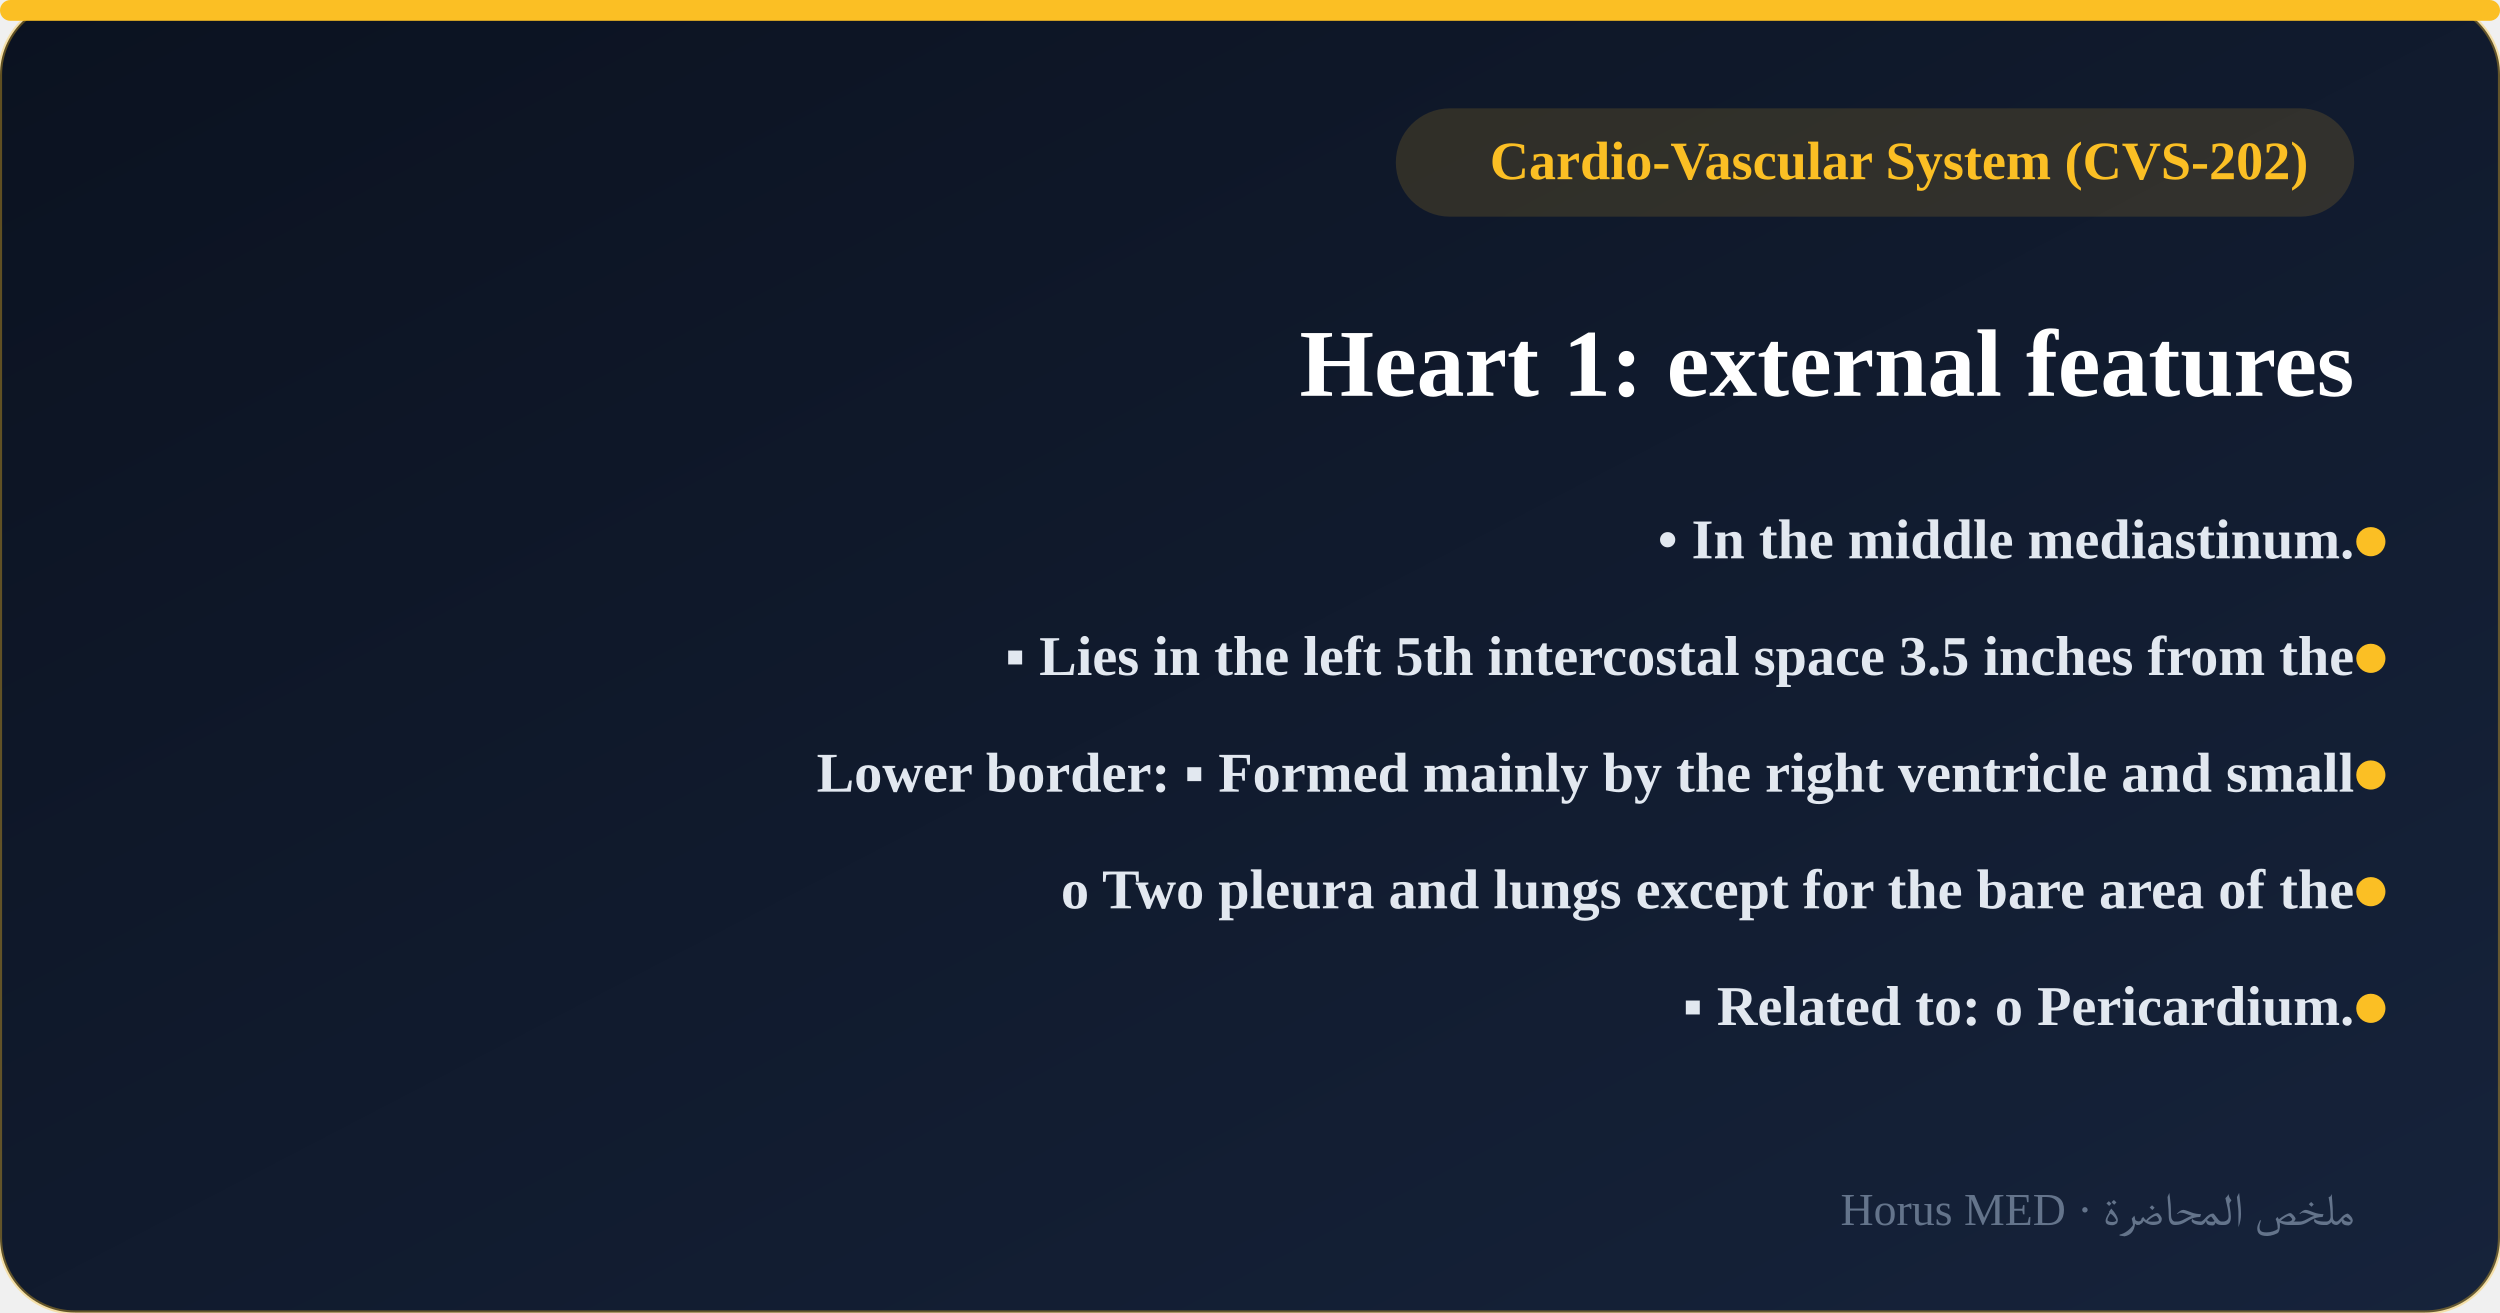
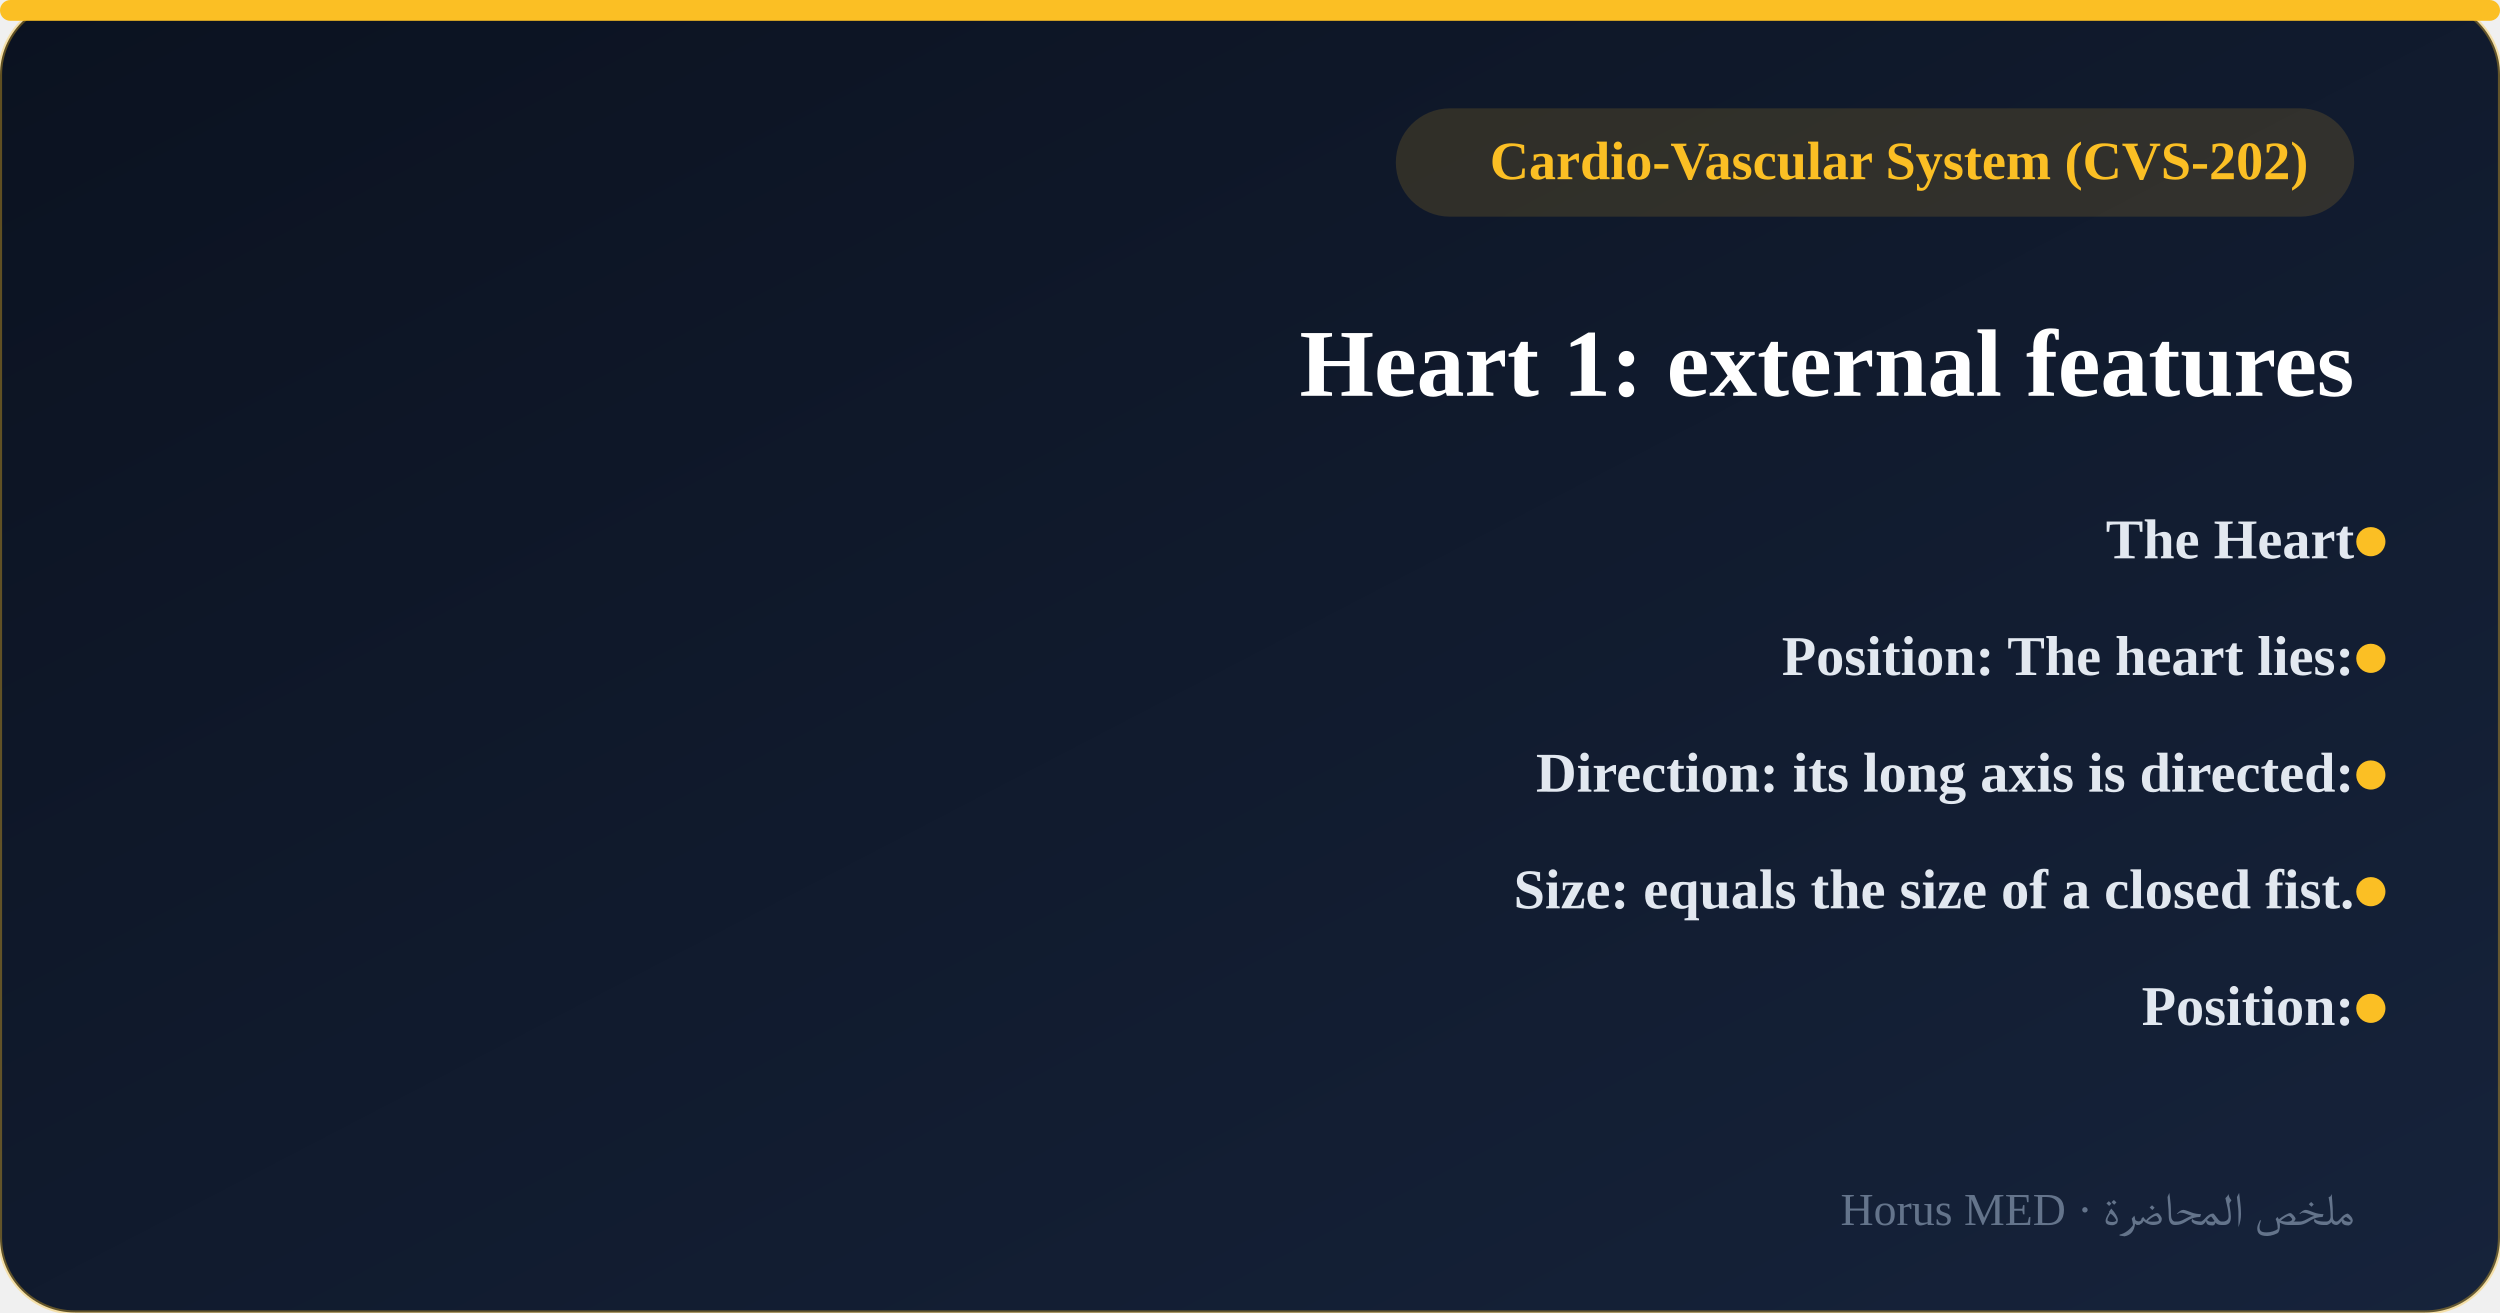
<svg xmlns="http://www.w3.org/2000/svg" width="1200" height="630" viewBox="0 0 1200 630">
  <defs>
    <linearGradient id="bg" x1="0" y1="0" x2="1" y2="1">
      <stop offset="0" stop-color="#0b1220" />
      <stop offset="1" stop-color="#16233b" />
    </linearGradient>
  </defs>
  <rect width="1200" height="630" rx="36" fill="url(#bg)" />
  <rect width="1200" height="630" rx="36" fill="none" stroke="#fbbf24" stroke-opacity="0.35" stroke-width="2" />
  <rect x="0" y="0" width="1200" height="10" rx="5" fill="#fbbf24" />
  <rect x="670" y="52" width="460" height="52" rx="26" fill="#fbbf24" fill-opacity="0.14" />
  <text x="1108" y="86" text-anchor="end" font-size="26" fill="#fbbf24" font-weight="700">Cardio-Vascular System (CVS-202)</text>
  <text x="1130" y="190" text-anchor="end" font-size="46" fill="#ffffff" font-weight="800">
    <tspan x="1130" dy="0">Heart 1: external features</tspan>
  </text>
  <circle cx="1138" cy="260" r="7" fill="#fbbf24" />
-   <text x="1130" y="268" text-anchor="end" font-size="27" fill="#e2e8f0" font-weight="600">• In the middle mediastinum.</text>
+   <text x="1130" y="268" text-anchor="end" font-size="27" fill="#e2e8f0" font-weight="600">The Heart</text>
  <circle cx="1138" cy="316" r="7" fill="#fbbf24" />
-   <text x="1130" y="324" text-anchor="end" font-size="27" fill="#e2e8f0" font-weight="600">▪ Lies in the left 5th intercostal space 3.5 inches from the</text>
+   <text x="1130" y="324" text-anchor="end" font-size="27" fill="#e2e8f0" font-weight="600">Position: The heart lies:</text>
  <circle cx="1138" cy="372" r="7" fill="#fbbf24" />
-   <text x="1130" y="380" text-anchor="end" font-size="27" fill="#e2e8f0" font-weight="600">Lower border: ▪ Formed mainly by the right ventricle and small</text>
+   <text x="1130" y="380" text-anchor="end" font-size="27" fill="#e2e8f0" font-weight="600">Direction: its long axis is directed:</text>
  <circle cx="1138" cy="428" r="7" fill="#fbbf24" />
-   <text x="1130" y="436" text-anchor="end" font-size="27" fill="#e2e8f0" font-weight="600">o Two pleura and lungs except for the bare area of the</text>
+   <text x="1130" y="436" text-anchor="end" font-size="27" fill="#e2e8f0" font-weight="600">Size: equals the size of a closed fist.</text>
  <circle cx="1138" cy="484" r="7" fill="#fbbf24" />
-   <text x="1130" y="492" text-anchor="end" font-size="27" fill="#e2e8f0" font-weight="600">▪ Related to: o Pericardium.</text>
+   <text x="1130" y="492" text-anchor="end" font-size="27" fill="#e2e8f0" font-weight="600">Position:</text>
  <text x="1130" y="588" text-anchor="end" font-size="22" fill="#64748b">Horus MED · ملخص المحاضرة</text>
</svg>
